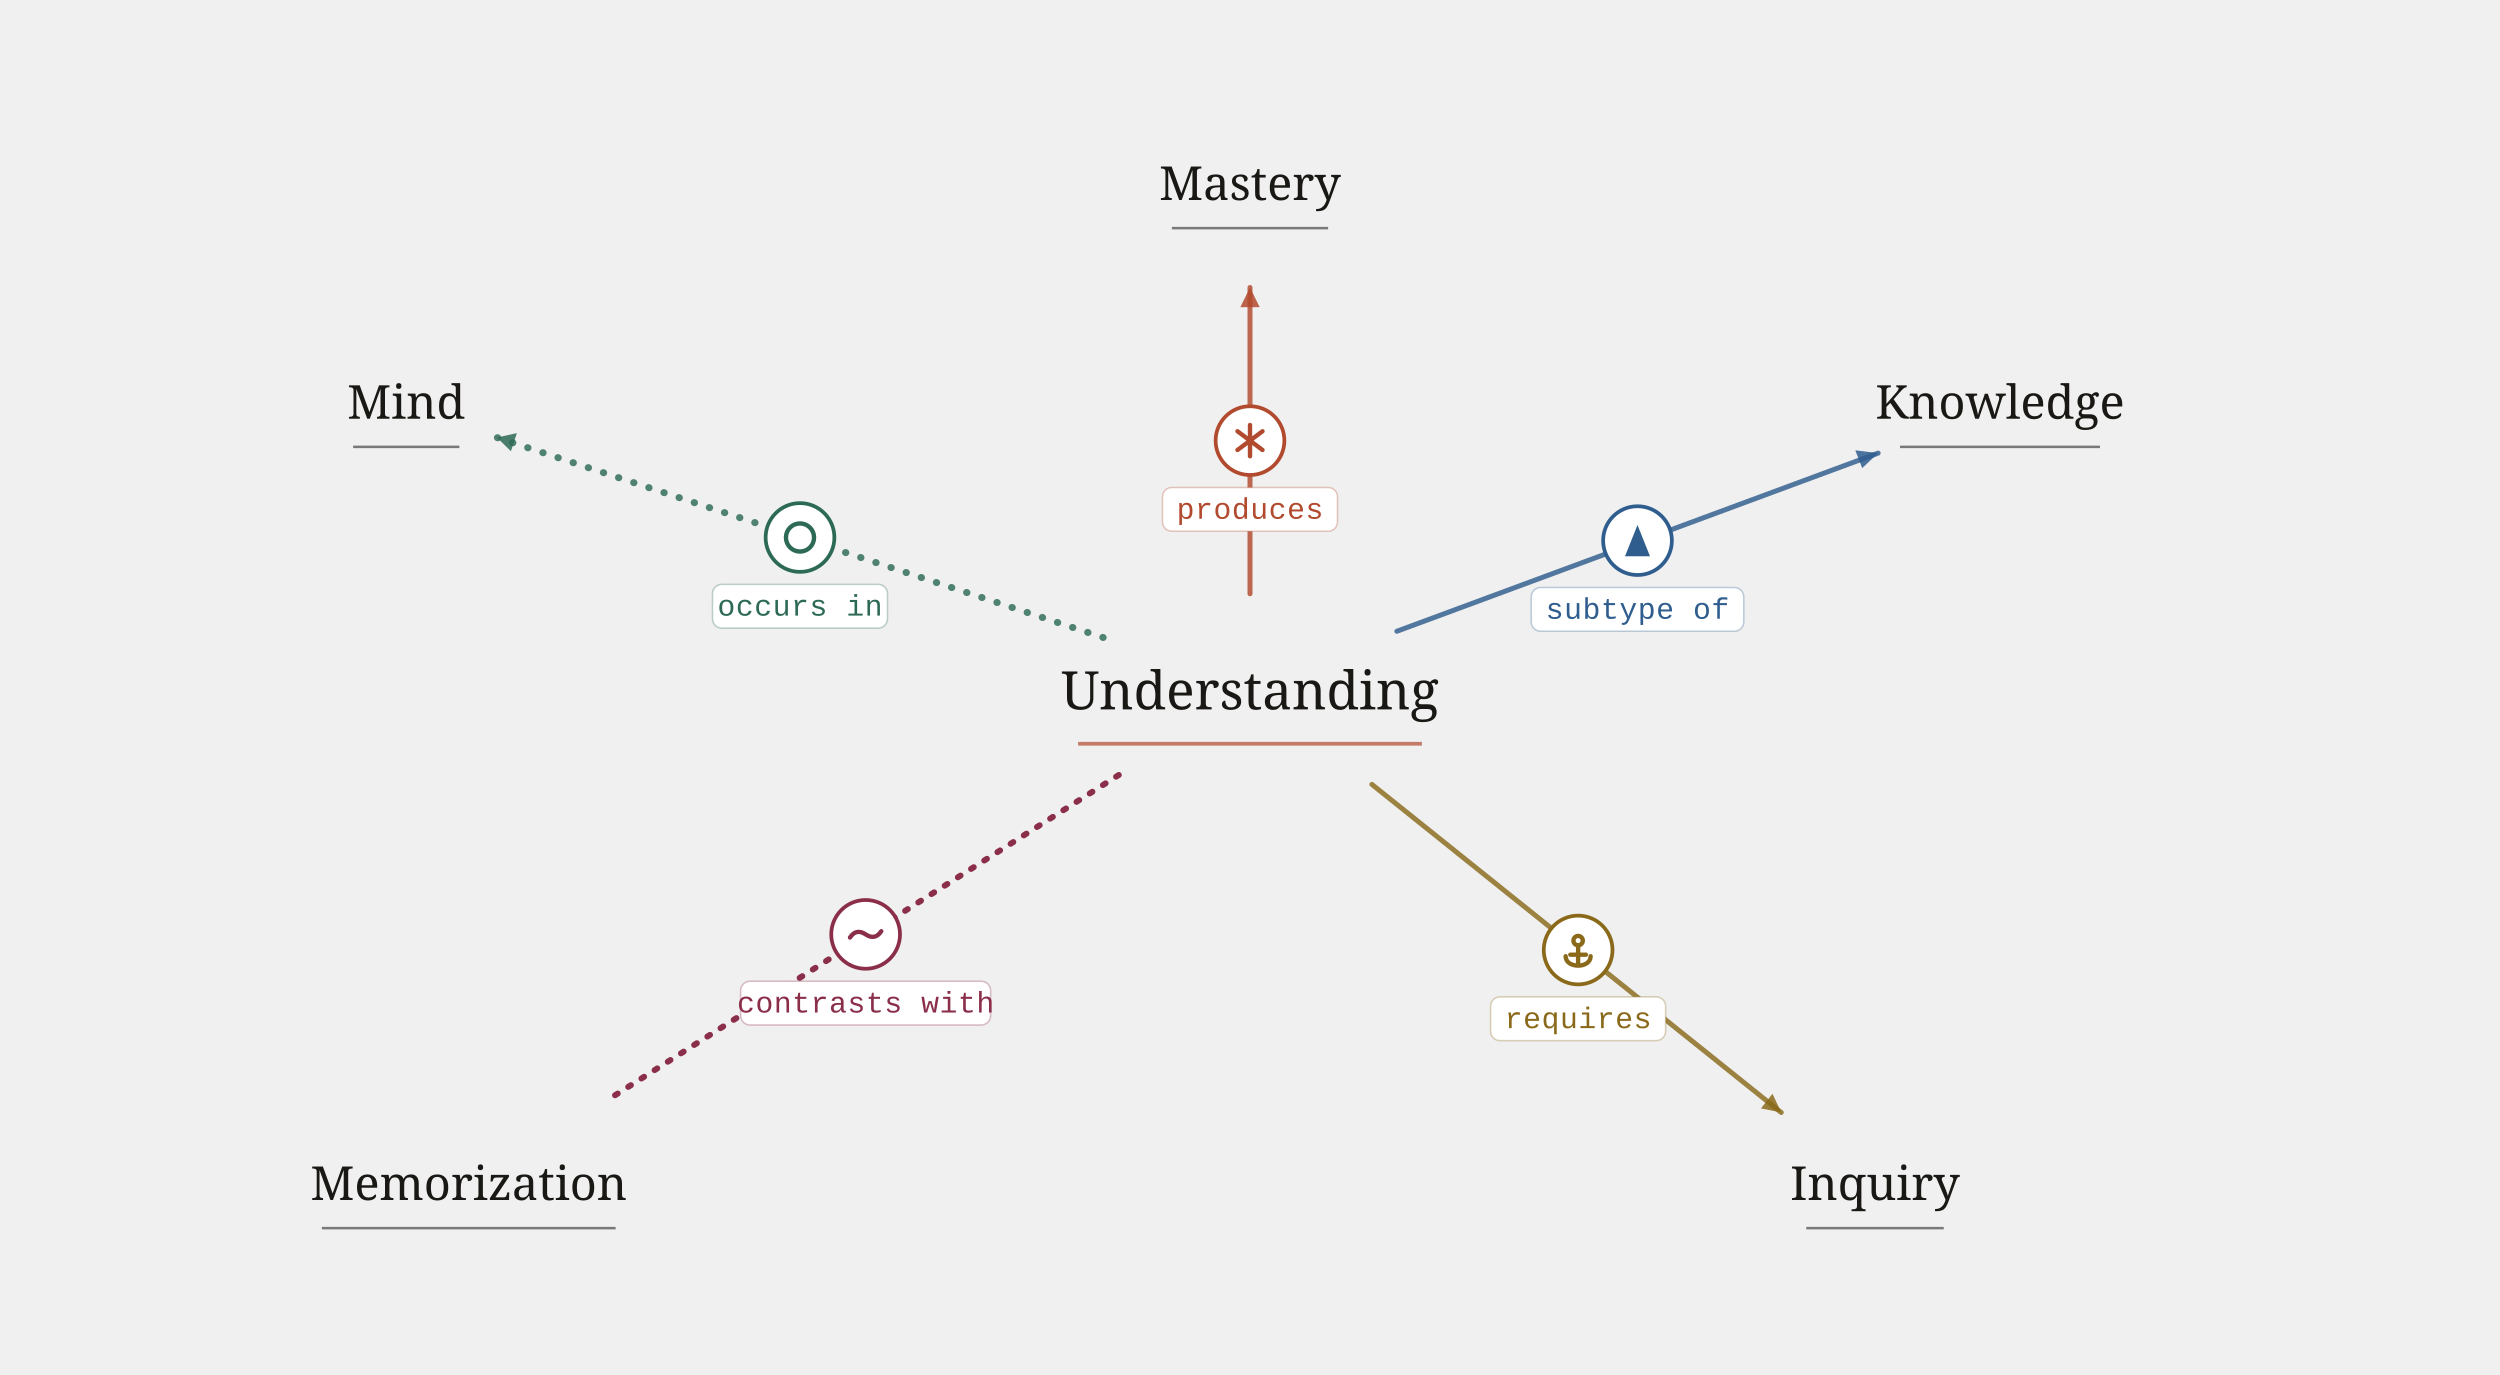
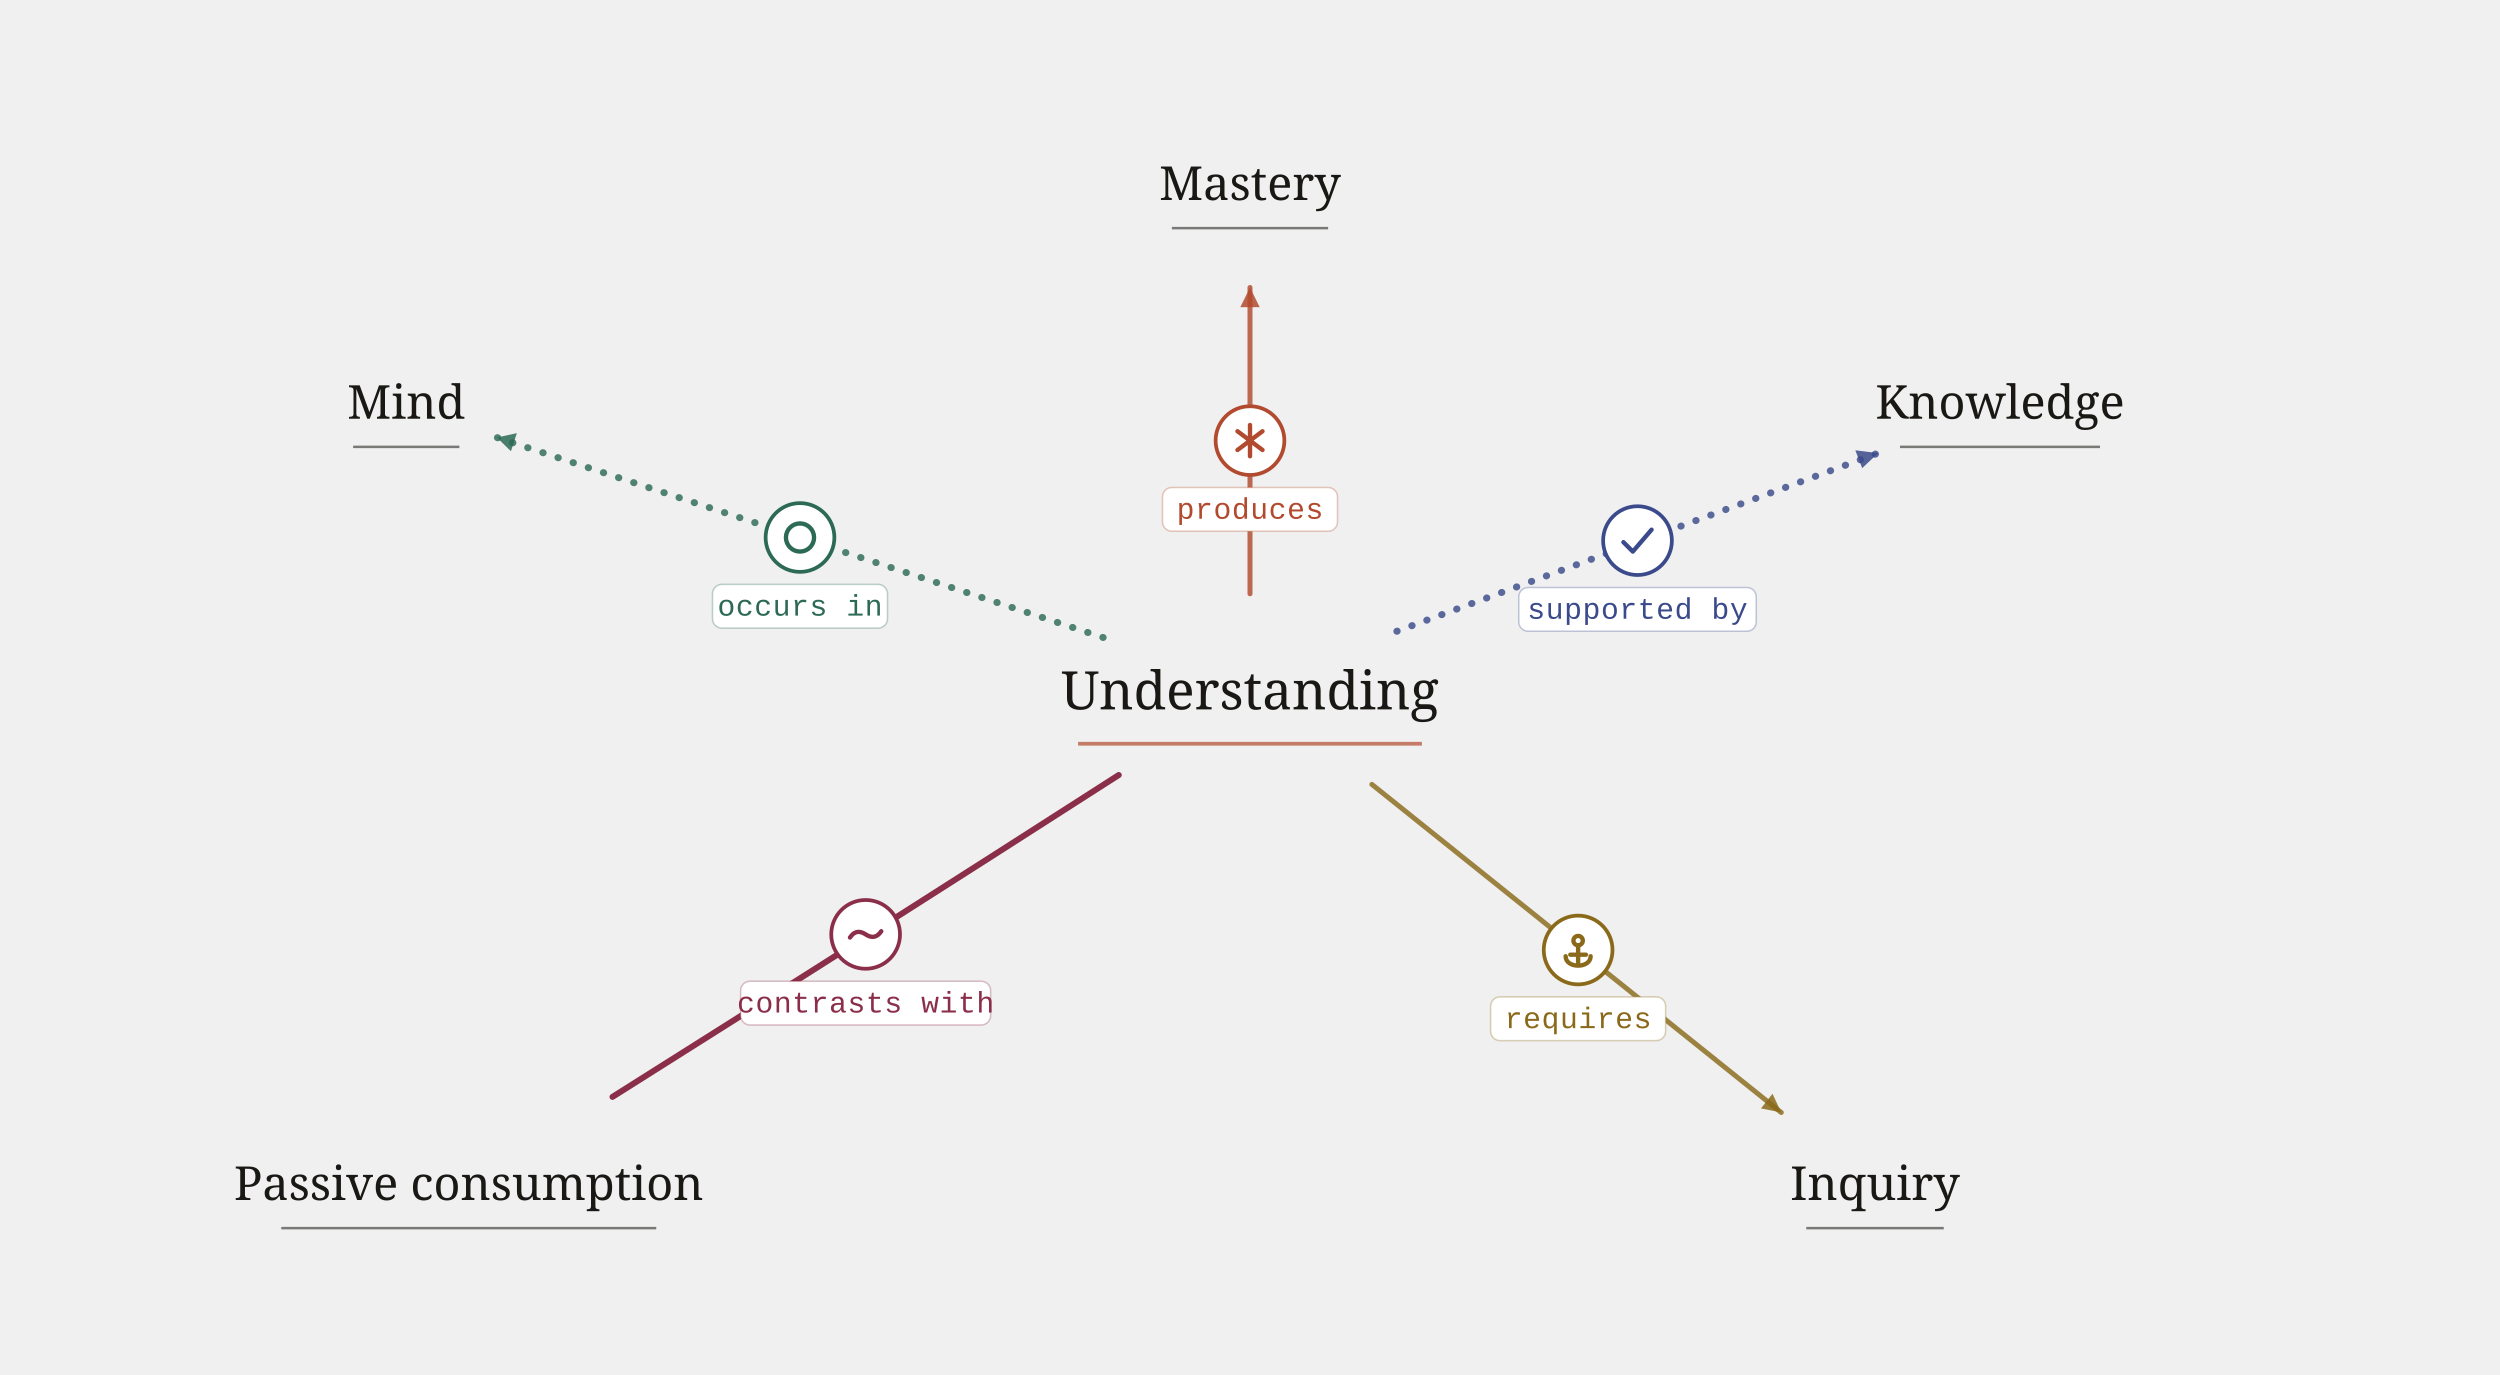
<svg xmlns="http://www.w3.org/2000/svg" viewBox="0 0 800 440" role="img" aria-label="Concept graph: Understanding and its relations">
  <style>
    .nt  { font-family: Georgia, serif; font-weight: 500; font-size: 17px; fill: #1a1814; text-anchor: middle; }
    .nts { font-family: Georgia, serif; font-weight: 500; font-size: 15px; fill: #1a1814; text-anchor: middle; }
    .nu  { stroke: #1a1814; stroke-width: 0.8; opacity: 0.55; fill: none; }
    .nuh { stroke: #b14a2e; stroke-width: 1.2; opacity: 0.7;  fill: none; }
    .el  { font-family: Menlo, "Courier New", monospace; font-size: 9.5px; font-weight: 500; letter-spacing: 0.02em; text-anchor: middle; }
  </style>
  <line x1="400" y1="190" x2="400" y2="92" stroke="#b14a2e" stroke-width="1.6" stroke-linecap="round" opacity="0.82" />
  <polygon points="400,92 403.1,98.3 396.9,98.3" fill="#b14a2e" opacity="0.85" />
-   <line x1="447" y1="202" x2="601" y2="145" stroke="#2f5d8e" stroke-width="1.6" stroke-linecap="round" opacity="0.82" />
-   <polygon points="601,145 595.9,149.8 593.7,144.1" fill="#2f5d8e" opacity="0.85" />
+   <line x1="447" y1="202" x2="601" y2="145" stroke="#3a4a8a" stroke-width="2.24" stroke-linecap="round" stroke-dasharray="0.1 5" opacity="0.82" />
+   <polygon points="601,145 595.9,149.8 593.7,144.1" fill="#3a4a8a" opacity="0.85" />
  <line x1="439" y1="251" x2="570" y2="356" stroke="#8a6a1a" stroke-width="1.6" stroke-linecap="round" opacity="0.82" />
  <polygon points="570,356 563.5,354.7 567.2,350.0" fill="#8a6a1a" opacity="0.85" />
-   <line x1="358" y1="248" x2="196" y2="351" stroke="#8a2e4a" stroke-width="1.92" stroke-linecap="round" stroke-dasharray="1 4" />
+   <path d="M358,248 Q277,300 196,351" stroke="#8a2e4a" stroke-width="1.92" stroke-linecap="round" fill="none" />
  <line x1="353" y1="204" x2="159" y2="140" stroke="#2d6a55" stroke-width="2.24" stroke-linecap="round" stroke-dasharray="0.1 5" opacity="0.82" />
  <polygon points="159,140 165.4,138.6 163.5,144.4" fill="#2d6a55" opacity="0.85" />
  <circle cx="400" cy="141" r="11" fill="#ffffff" stroke="#b14a2e" stroke-width="1.2" />
  <g transform="translate(393,134)" stroke="#b14a2e" stroke-width="1.4" stroke-linecap="round" stroke-linejoin="round" fill="none">
    <path d="M7 2v10M3 4l8 6M3 10l8-6" />
  </g>
  <rect x="372" y="156" width="56" height="14" rx="3" fill="#ffffff" stroke="rgba(177,74,46,0.30)" stroke-width="0.5" />
  <text class="el" fill="#b14a2e" x="400" y="166">produces</text>
-   <circle cx="524" cy="173" r="11" fill="#ffffff" stroke="#2f5d8e" stroke-width="1.2" />
-   <polygon points="524,168 528,178 520,178" fill="#2f5d8e" />
-   <rect x="490" y="188" width="68" height="14" rx="3" fill="#ffffff" stroke="rgba(47,93,142,0.30)" stroke-width="0.5" />
-   <text class="el" fill="#2f5d8e" x="524" y="198">subtype of</text>
+   <circle cx="524" cy="173" r="11" fill="#ffffff" stroke="#3a4a8a" stroke-width="1.2" />
+   <g transform="translate(517,166)" stroke="#3a4a8a" stroke-width="1.4" stroke-linecap="round" stroke-linejoin="round" fill="none">
+     <path d="M2.5 7.5l3 3 6-7" />
+   </g>
+   <rect x="486" y="188" width="76" height="14" rx="3" fill="#ffffff" stroke="rgba(58,74,138,0.30)" stroke-width="0.5" />
+   <text class="el" fill="#3a4a8a" x="524" y="198">supported by</text>
  <circle cx="505" cy="304" r="11" fill="#ffffff" stroke="#8a6a1a" stroke-width="1.2" />
  <g transform="translate(498,297)" stroke="#8a6a1a" stroke-width="1.4" stroke-linecap="round" stroke-linejoin="round" fill="none">
    <circle cx="7" cy="4" r="1.5" />
    <path d="M7 5.5v6.5M3 9c0 2 2 3 4 3s4-1 4-3M4.5 8.5h5" />
  </g>
  <rect x="477" y="319" width="56" height="14" rx="3" fill="#ffffff" stroke="rgba(138,106,26,0.30)" stroke-width="0.5" />
  <text class="el" fill="#8a6a1a" x="505" y="329">requires</text>
  <circle cx="277" cy="299" r="11" fill="#ffffff" stroke="#8a2e4a" stroke-width="1.2" />
  <g transform="translate(270,292)" stroke="#8a2e4a" stroke-width="1.4" stroke-linecap="round" stroke-linejoin="round" fill="none">
    <path d="M2 8 Q4 5 7 7 T12 6" />
  </g>
  <rect x="237" y="314" width="80" height="14" rx="3" fill="#ffffff" stroke="rgba(138,46,74,0.30)" stroke-width="0.5" />
  <text class="el" fill="#8a2e4a" x="277" y="324">contrasts with</text>
  <circle cx="256" cy="172" r="11" fill="#ffffff" stroke="#2d6a55" stroke-width="1.2" />
  <g transform="translate(249,165)" stroke="#2d6a55" stroke-width="1.4" stroke-linecap="round" stroke-linejoin="round" fill="none">
    <circle cx="7" cy="7" r="4.5" />
  </g>
  <rect x="228" y="187" width="56" height="14" rx="3" fill="#ffffff" stroke="rgba(45,106,85,0.30)" stroke-width="0.5" />
  <text class="el" fill="#2d6a55" x="256" y="197">occurs in</text>
  <text class="nts" x="400" y="64">Mastery</text>
  <line class="nu" x1="375" y1="73" x2="425" y2="73" />
  <text class="nts" x="640" y="134">Knowledge</text>
  <line class="nu" x1="608" y1="143" x2="672" y2="143" />
  <text class="nts" x="600" y="384">Inquiry</text>
  <line class="nu" x1="578" y1="393" x2="622" y2="393" />
-   <text class="nts" x="150" y="384">Memorization</text>
-   <line class="nu" x1="103" y1="393" x2="197" y2="393" />
+   <text class="nts" x="150" y="384">Passive consumption</text>
+   <line class="nu" x1="90" y1="393" x2="210" y2="393" />
  <text class="nts" x="130" y="134">Mind</text>
  <line class="nu" x1="113" y1="143" x2="147" y2="143" />
  <text class="nt" x="400" y="227">Understanding</text>
  <line class="nuh" x1="345" y1="238" x2="455" y2="238" />
</svg>
